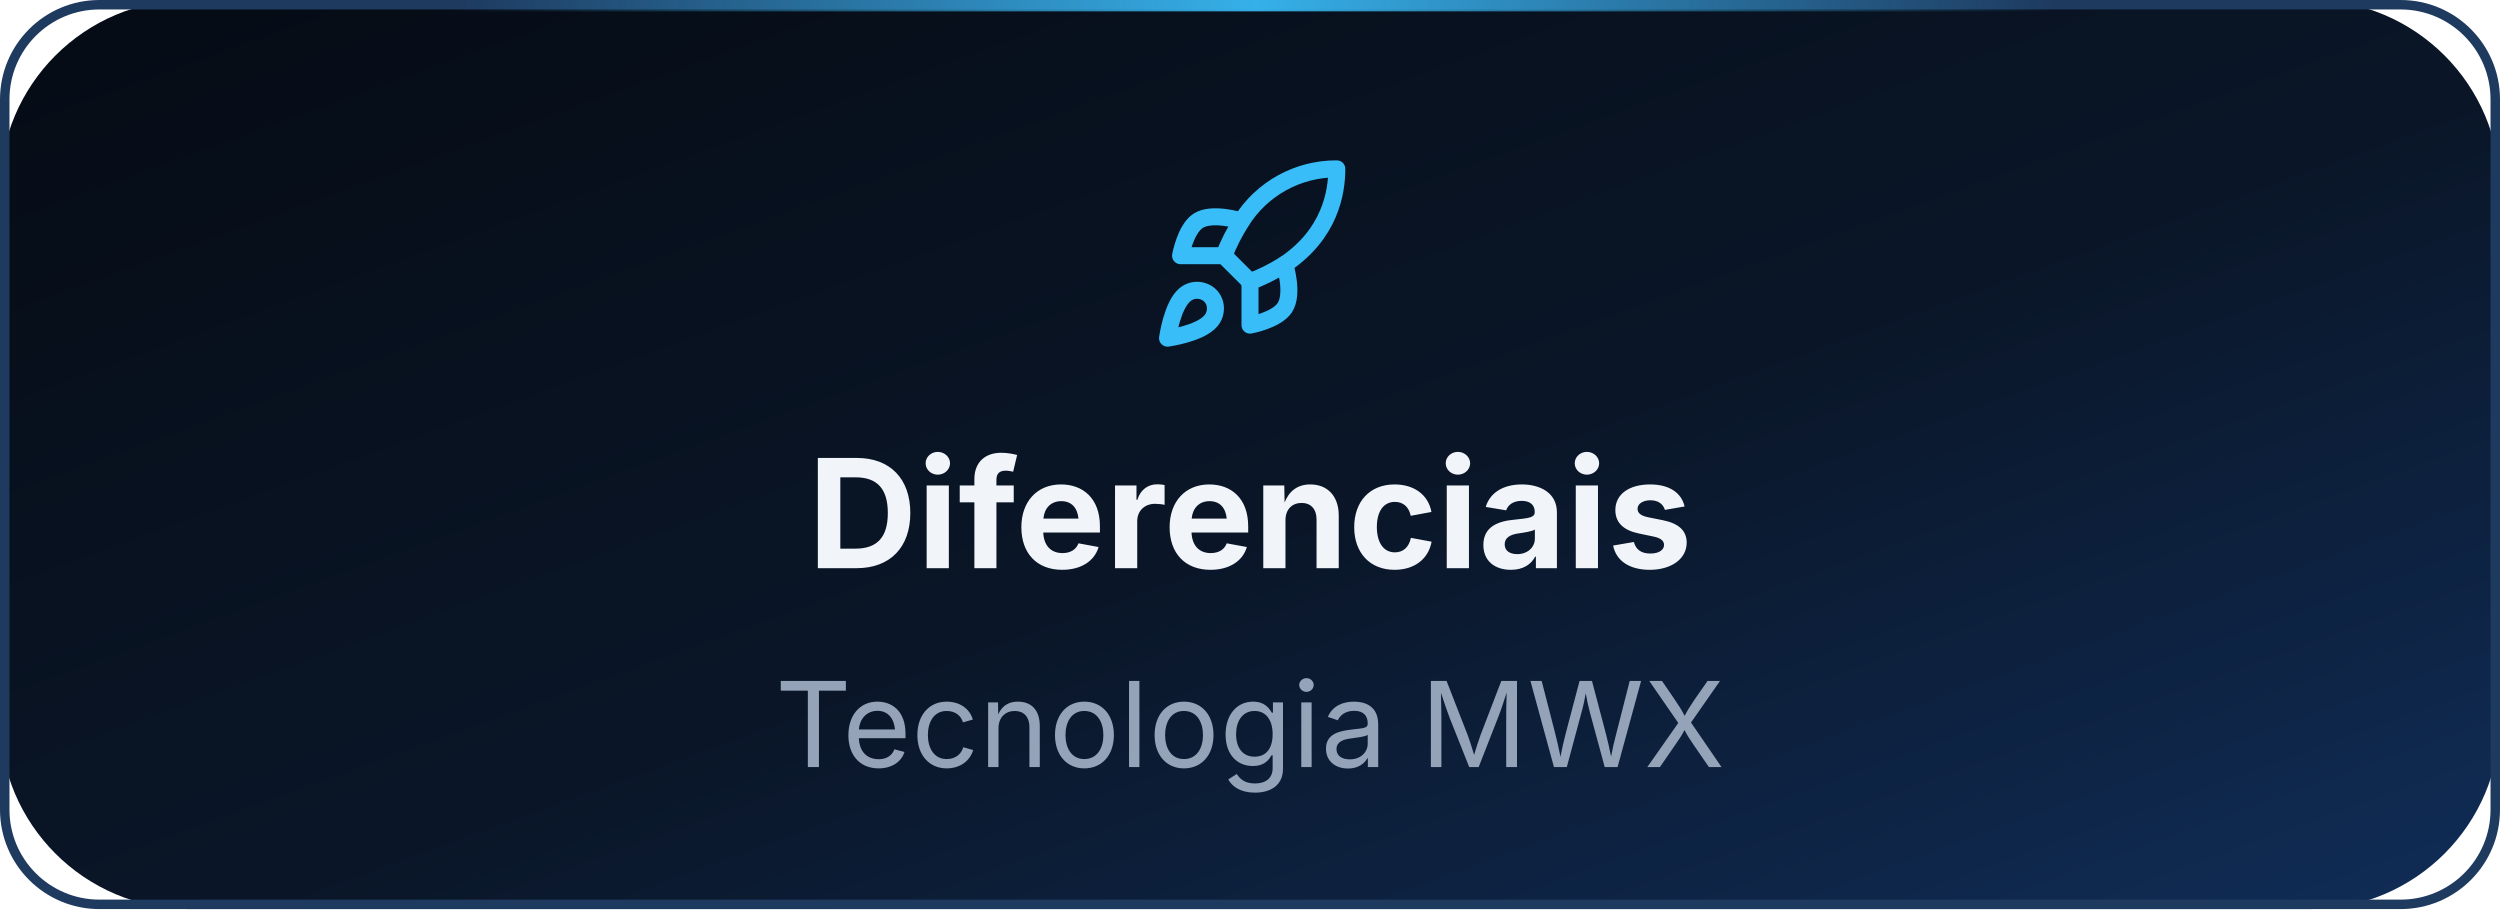
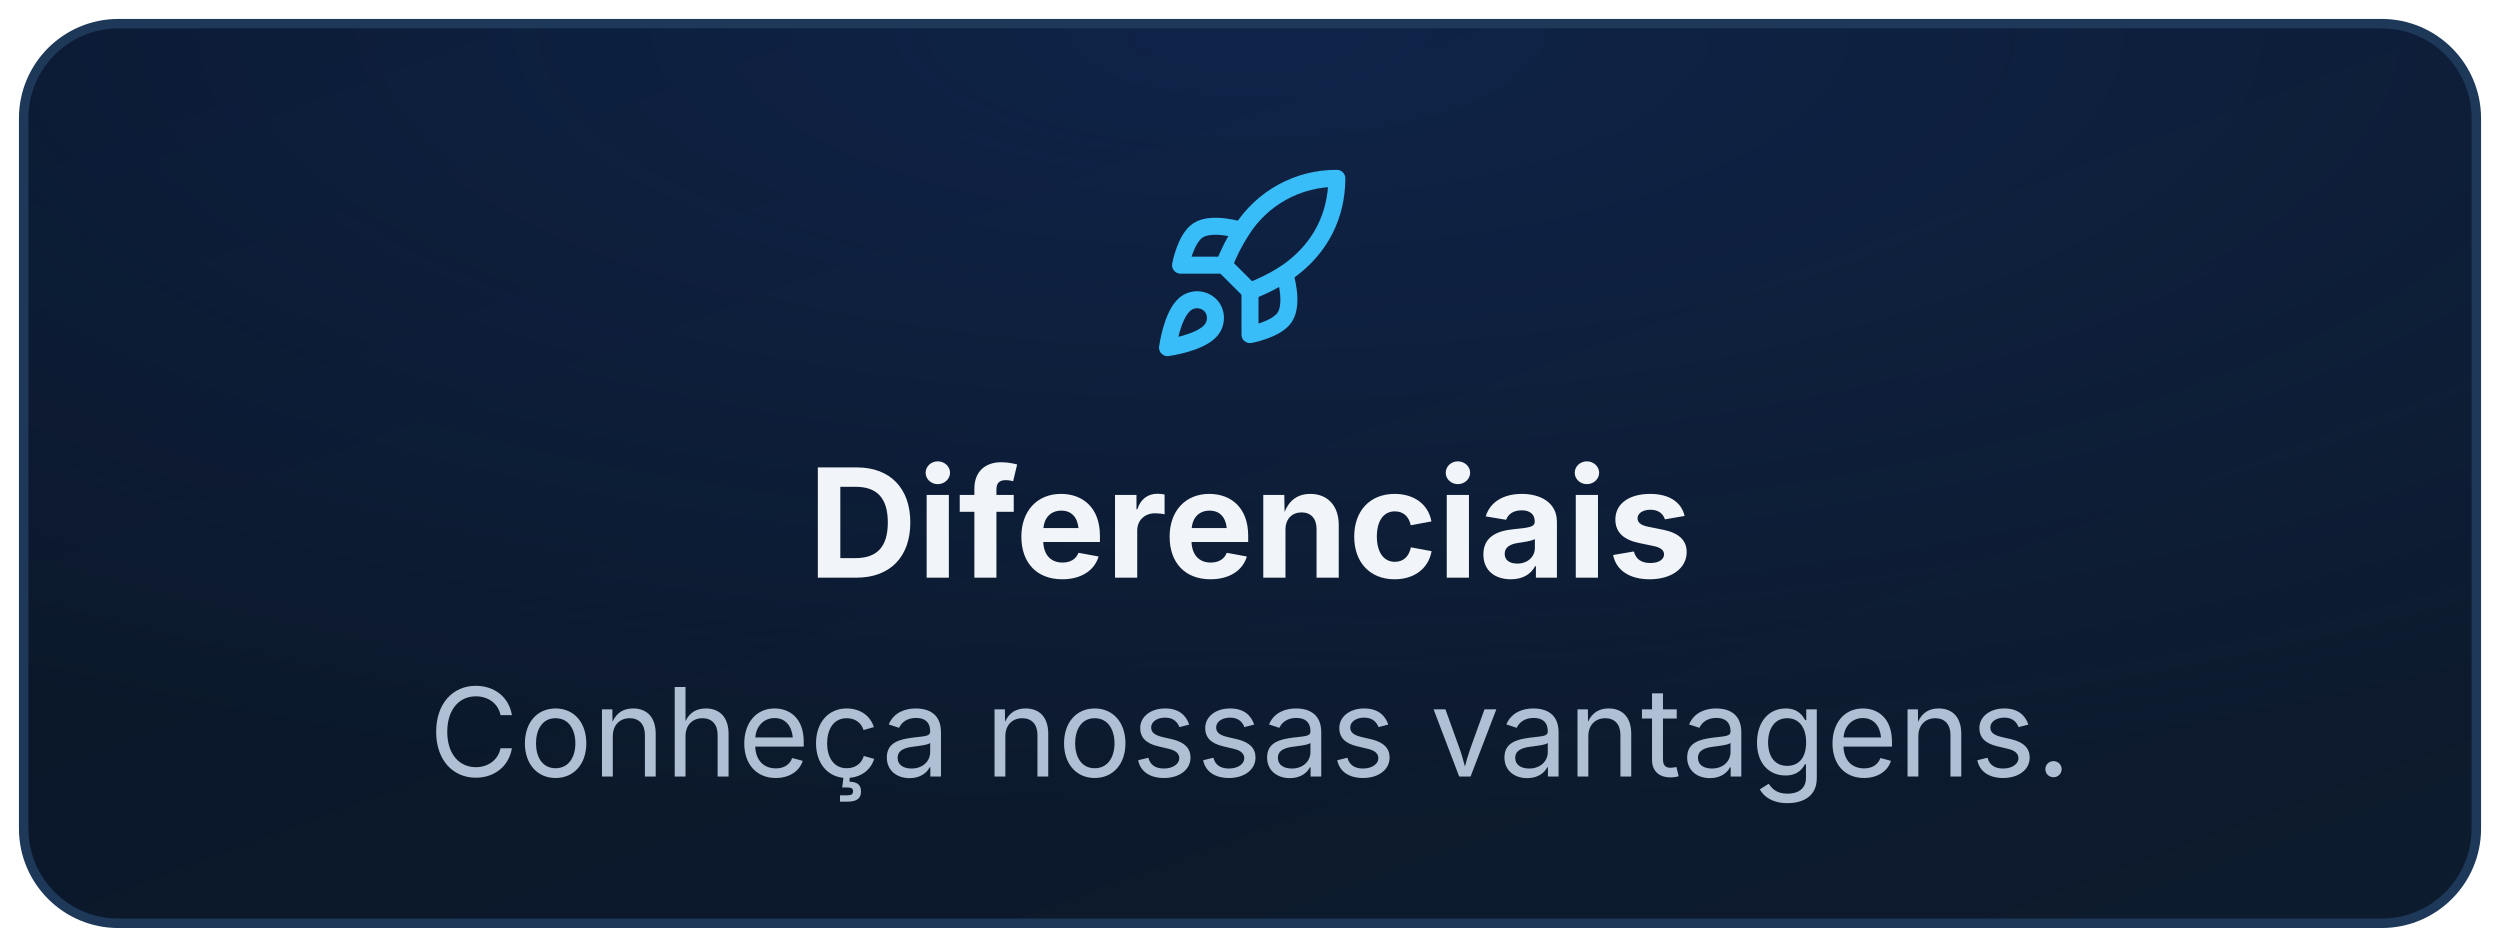
- <svg xmlns="http://www.w3.org/2000/svg" width="264" height="96" viewBox="0 0 264 96" role="img" aria-label="Diferenciais: Tecnologia MWX" font-family="'Segoe UI', 'Inter', 'Helvetica Neue', Arial, sans-serif">
+ <svg xmlns="http://www.w3.org/2000/svg" width="264" height="100" viewBox="0 0 264 100" role="img" aria-label="Diferenciais: Conheça nossas vantagens." font-family="'Segoe UI', 'Inter', 'Helvetica Neue', Arial, sans-serif">
  <defs>
-     <linearGradient id="bgncdif" x1="0" y1="0" x2="1" y2="1">
-       <stop offset="0" stop-color="#050B14" />
-       <stop offset=".55" stop-color="#0A1628" />
-       <stop offset="1" stop-color="#102D58" />
+     <linearGradient id="gncdife" x1="0" y1="0" x2="1" y2="1">
+       <stop offset="0" stop-color="#0A1628" />
+       <stop offset="1" stop-color="#0D1B2E" />
    </linearGradient>
-     <radialGradient id="glowncdif" cx="0.5" cy="-0.6" r=".6">
-       <stop offset="0" stop-color="#2563EB" stop-opacity=".38" />
-       <stop offset=".45" stop-color="#2563EB" stop-opacity=".08" />
+     <radialGradient id="rncdife" cx=".5" cy="0" r=".9">
+       <stop offset="0" stop-color="#2563EB" stop-opacity=".16" />
      <stop offset="1" stop-color="#2563EB" stop-opacity="0" />
    </radialGradient>
-     <linearGradient id="edgencdif" x1="0" y1="0" x2="1" y2="0">
-       <stop offset="0" stop-color="#38BDF8" stop-opacity="0" />
-       <stop offset=".5" stop-color="#38BDF8" stop-opacity=".9" />
-       <stop offset="1" stop-color="#38BDF8" stop-opacity="0" />
-     </linearGradient>
-     <clipPath id="clipncdif">
-       <rect width="264" height="96" rx="20" />
-     </clipPath>
  </defs>
-   <g clip-path="url(#clipncdif)">
-     <rect width="264" height="96" fill="url(#bgncdif)" />
-     <rect width="264" height="96" fill="url(#glowncdif)" />
-   </g>
-   <rect x=".5" y=".5" width="263" height="95" rx="10" fill="none" stroke="#1E3A5F" />
-   <rect x="48" y="0" width="169" height="1.2" fill="url(#edgencdif)" />
-   <g transform="translate(121.0 16) scale(0.9167)" fill="none" stroke="#38BDF8" stroke-width="1.96" stroke-linecap="round" stroke-linejoin="round" color="#38BDF8">
+   <rect x="2.5" y="2.5" width="259" height="95" rx="10" fill="url(#gncdife)" stroke="#1D3859" />
+   <rect x="3" y="3" width="258" height="94" rx="9.5" fill="url(#rncdife)" />
+   <g transform="translate(121.0 17) scale(0.9167)" fill="none" stroke="#38BDF8" stroke-width="1.96" stroke-linecap="round" stroke-linejoin="round" color="#38BDF8">
    <path d="M4.5 16.5c-1.5 1.26-2 5-2 5s3.74-.5 5-2c.71-.84.7-2.13-.09-2.91a2.18 2.18 0 0 0-2.91-.09z" />
    <path d="m12 15-3-3a22 22 0 0 1 2-3.95A12.88 12.88 0 0 1 22 2c0 2.72-.78 7.5-6 11a22.35 22.35 0 0 1-4 2z" />
    <path d="M9 12H4s.55-3.03 2-4c1.62-1.08 5 0 5 0" />
    <path d="M12 15v5s3.03-.55 4-2c1.08-1.62 0-5 0-5" />
  </g>
-   <text x="132.0" y="60" text-anchor="middle" fill="#F1F5F9" font-size="16" font-weight="700">Diferenciais</text>
-   <text x="132.0" y="81" text-anchor="middle" fill="#94A3B8" font-size="12.5">Tecnologia MWX</text>
+   <text x="132.0" y="61" text-anchor="middle" fill="#F1F5F9" font-size="16" font-weight="700">Diferenciais</text>
+   <text x="132.0" y="82" text-anchor="middle" fill="#B0C0D4" font-size="13">Conheça nossas vantagens.</text>
</svg>
